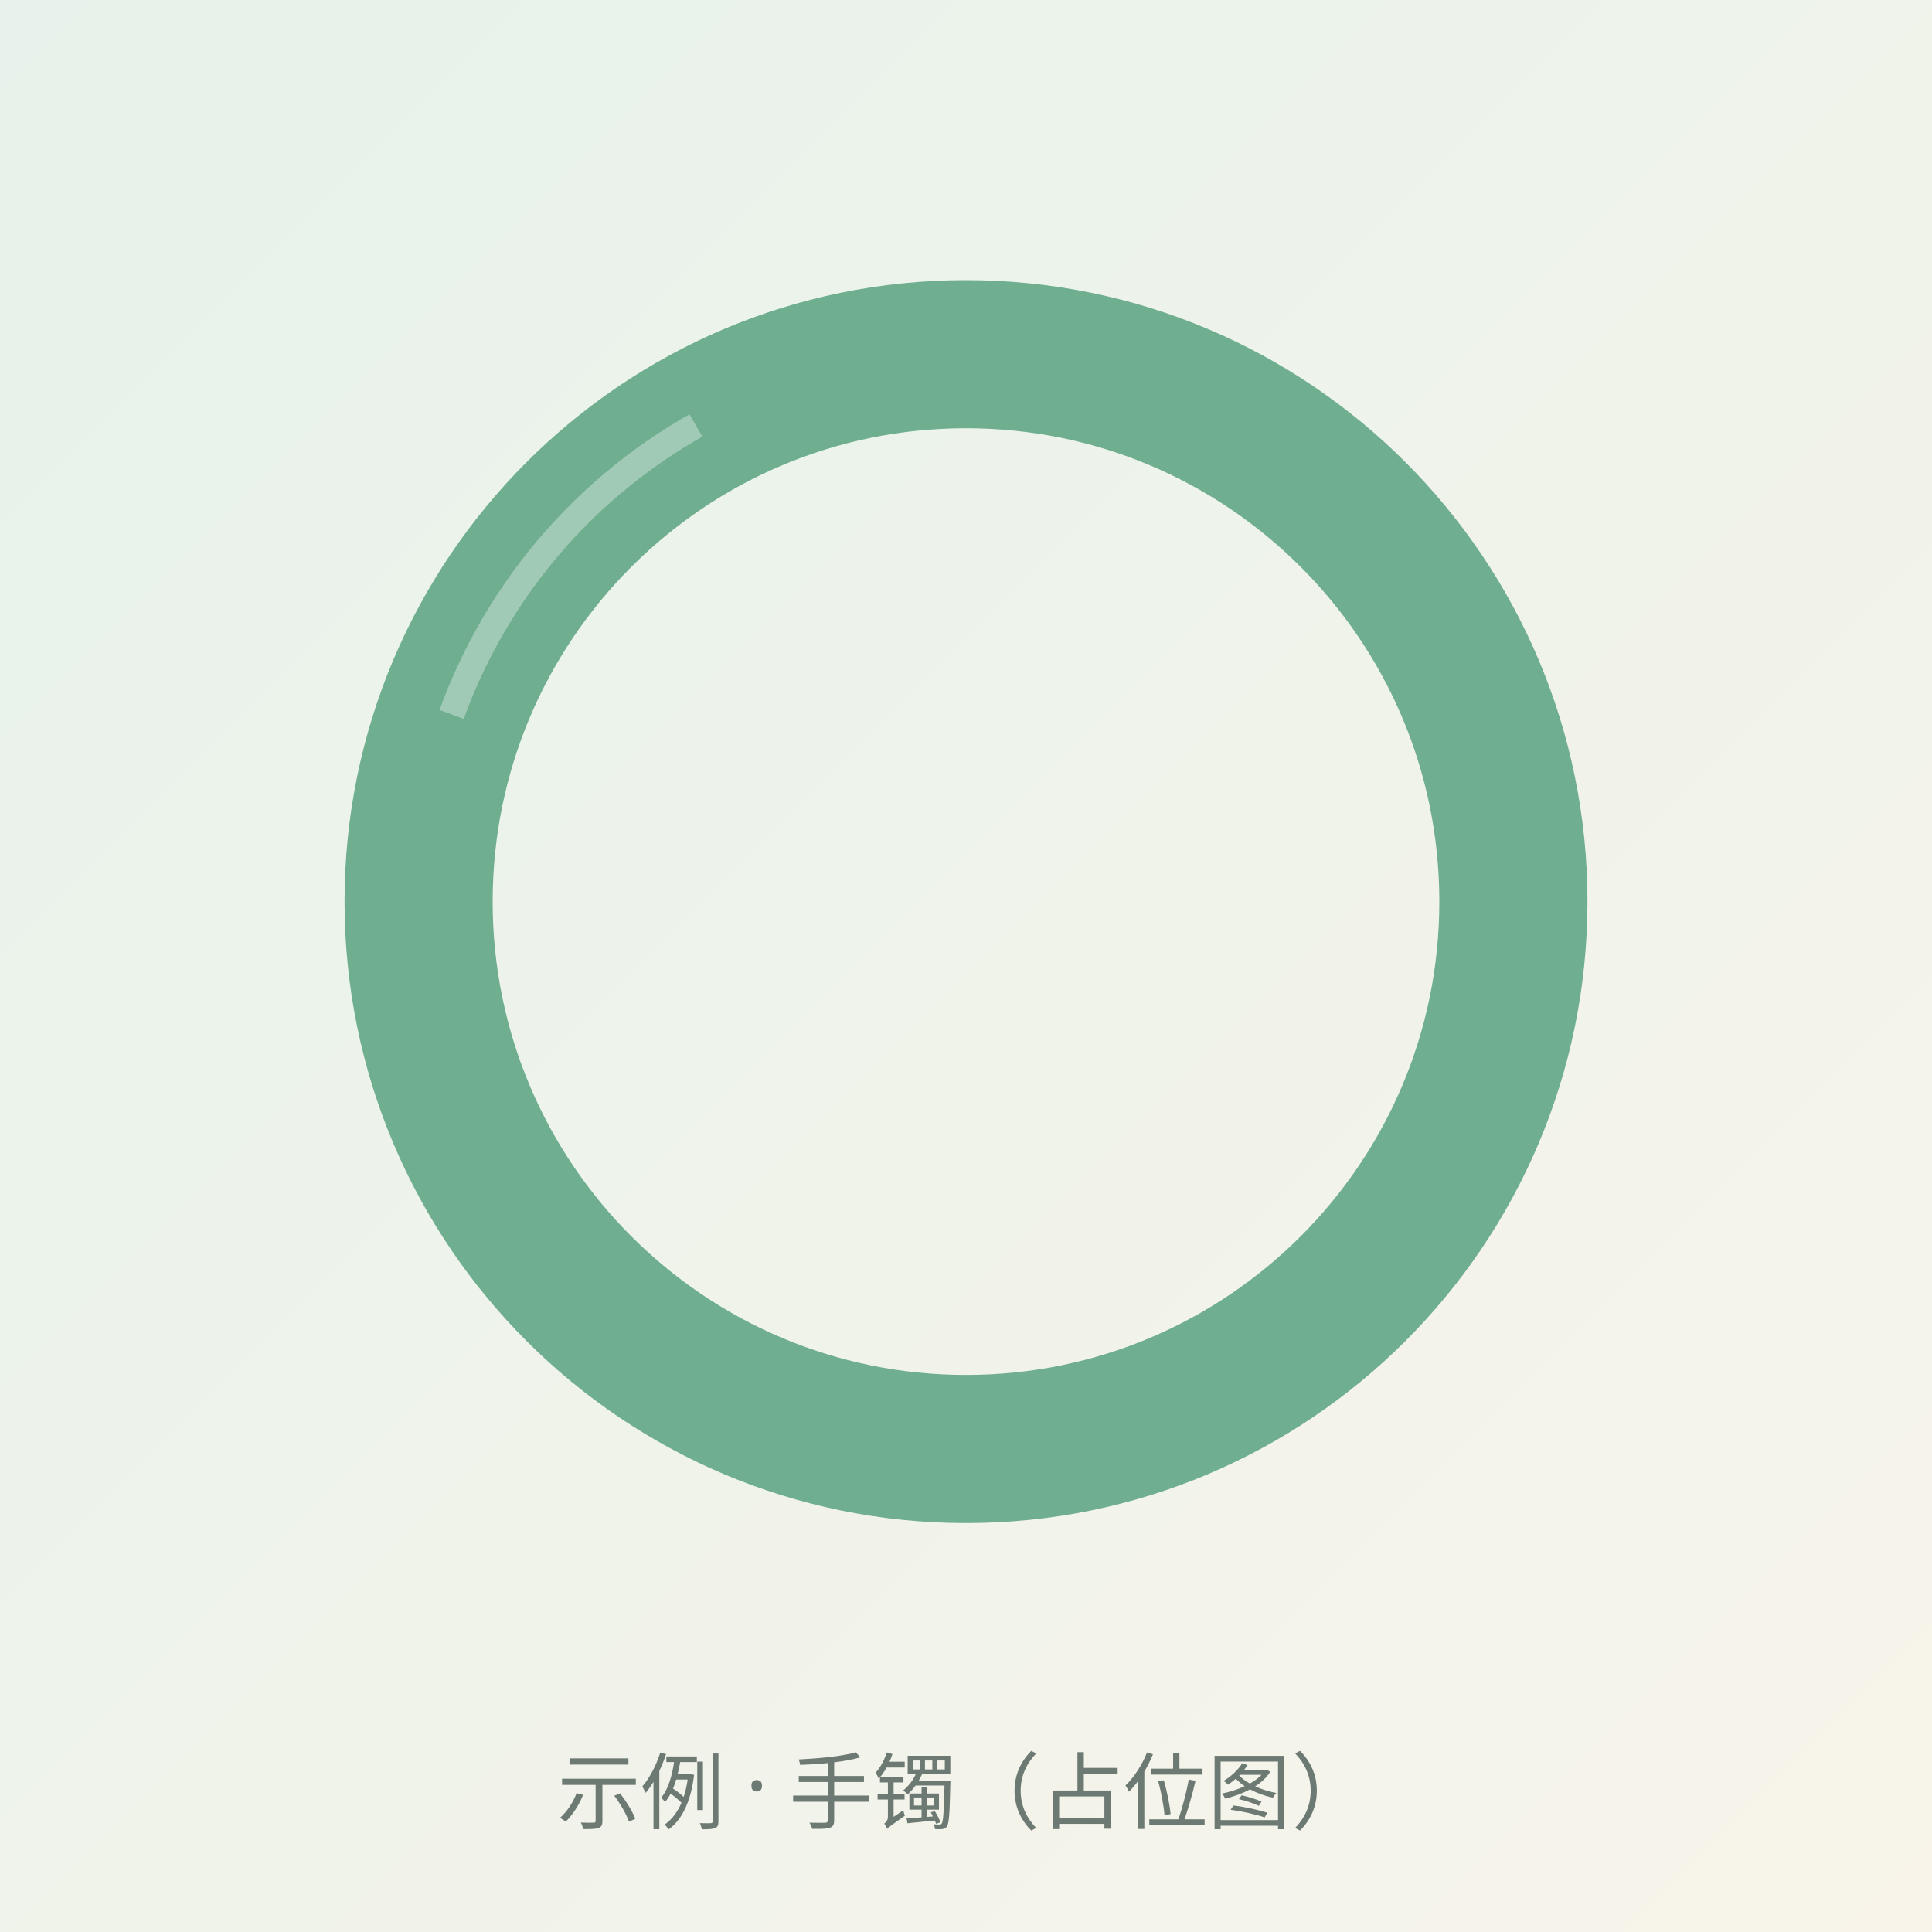
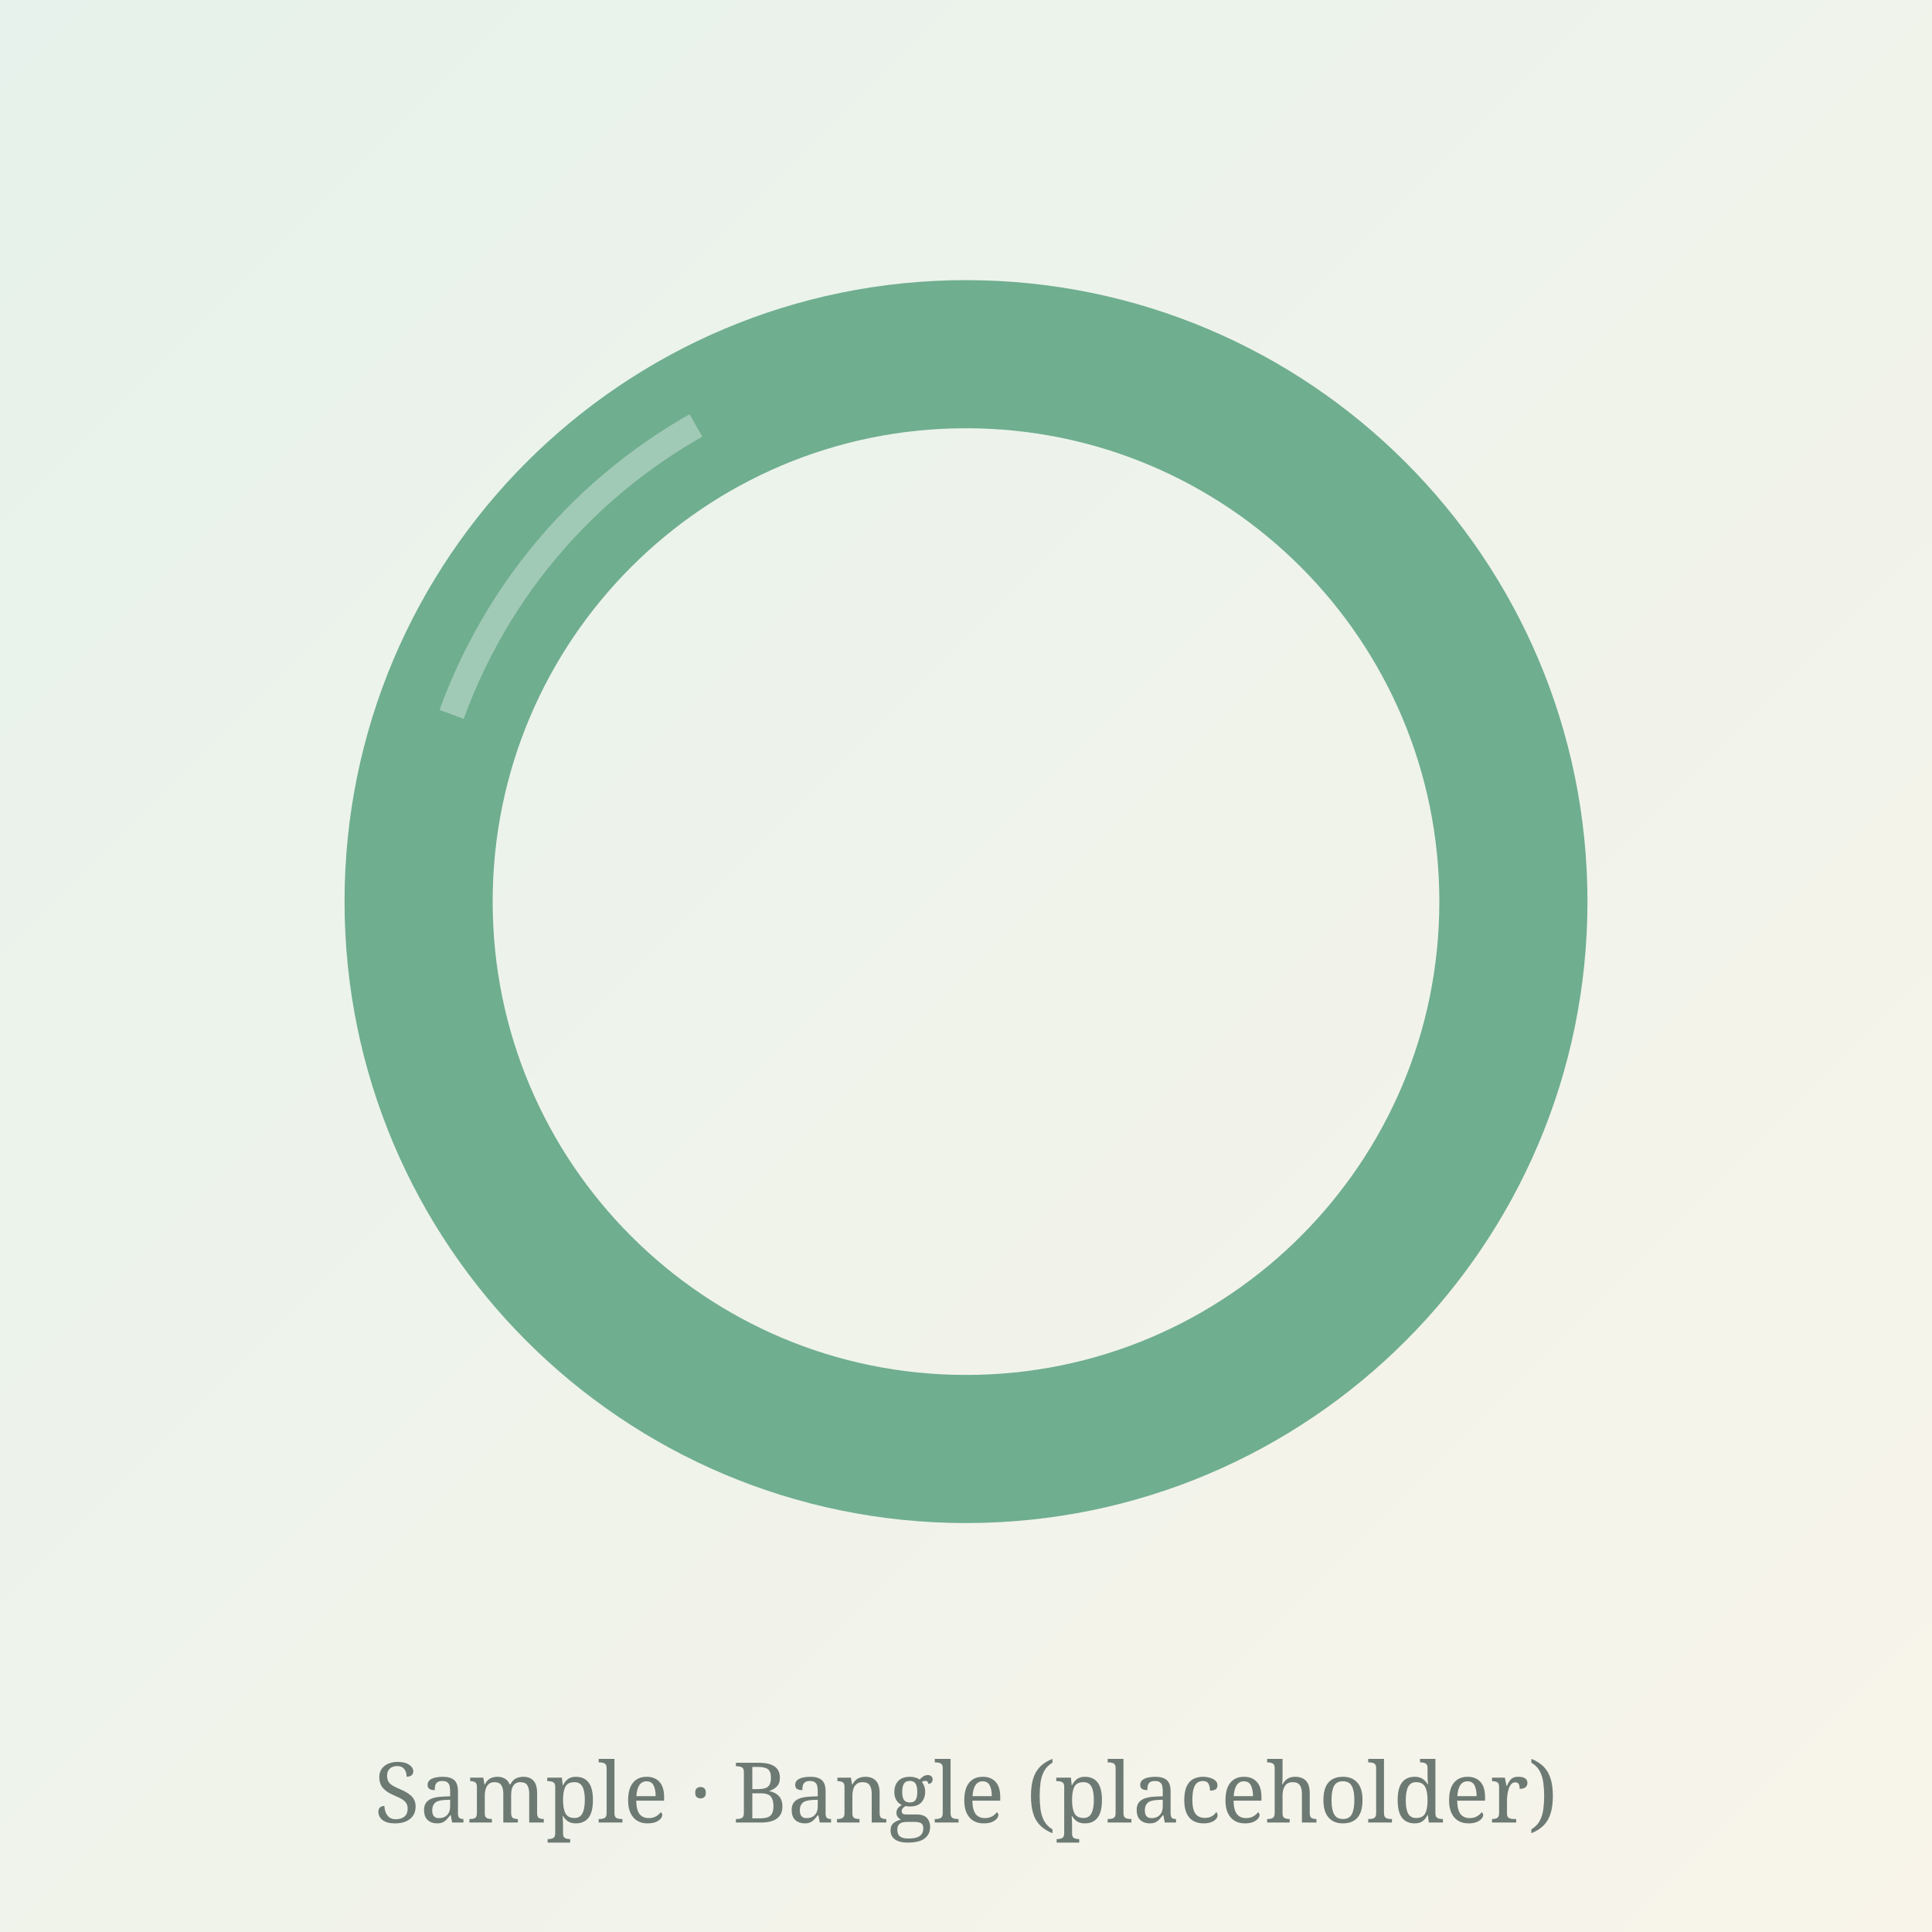
<svg xmlns="http://www.w3.org/2000/svg" viewBox="0 0 600 600" width="600" height="600">
  <defs>
    <linearGradient id="bg" x1="0" y1="0" x2="1" y2="1">
      <stop offset="0" stop-color="#e6f2eb" />
      <stop offset="1" stop-color="#f8f4ea" />
    </linearGradient>
  </defs>
  <rect width="600" height="600" fill="url(#bg)" />
  <circle cx="300.0" cy="280.0" r="170" fill="none" stroke="#6fae8f" stroke-width="46" />
  <circle cx="300.0" cy="280.0" r="170" fill="none" stroke="#fff" stroke-opacity=".35" stroke-width="8" stroke-dasharray="120 950" transform="rotate(200 300.0 280.0)" />
-   <text x="300.0" y="566" text-anchor="middle" font-family="serif" font-size="26" fill="#6d7a74">示例 · 手镯（占位图）</text>
+   <text x="300.0" y="566" text-anchor="middle" font-family="serif" font-size="26" fill="#6d7a74">Sample · Bangle (placeholder)</text>
</svg>
